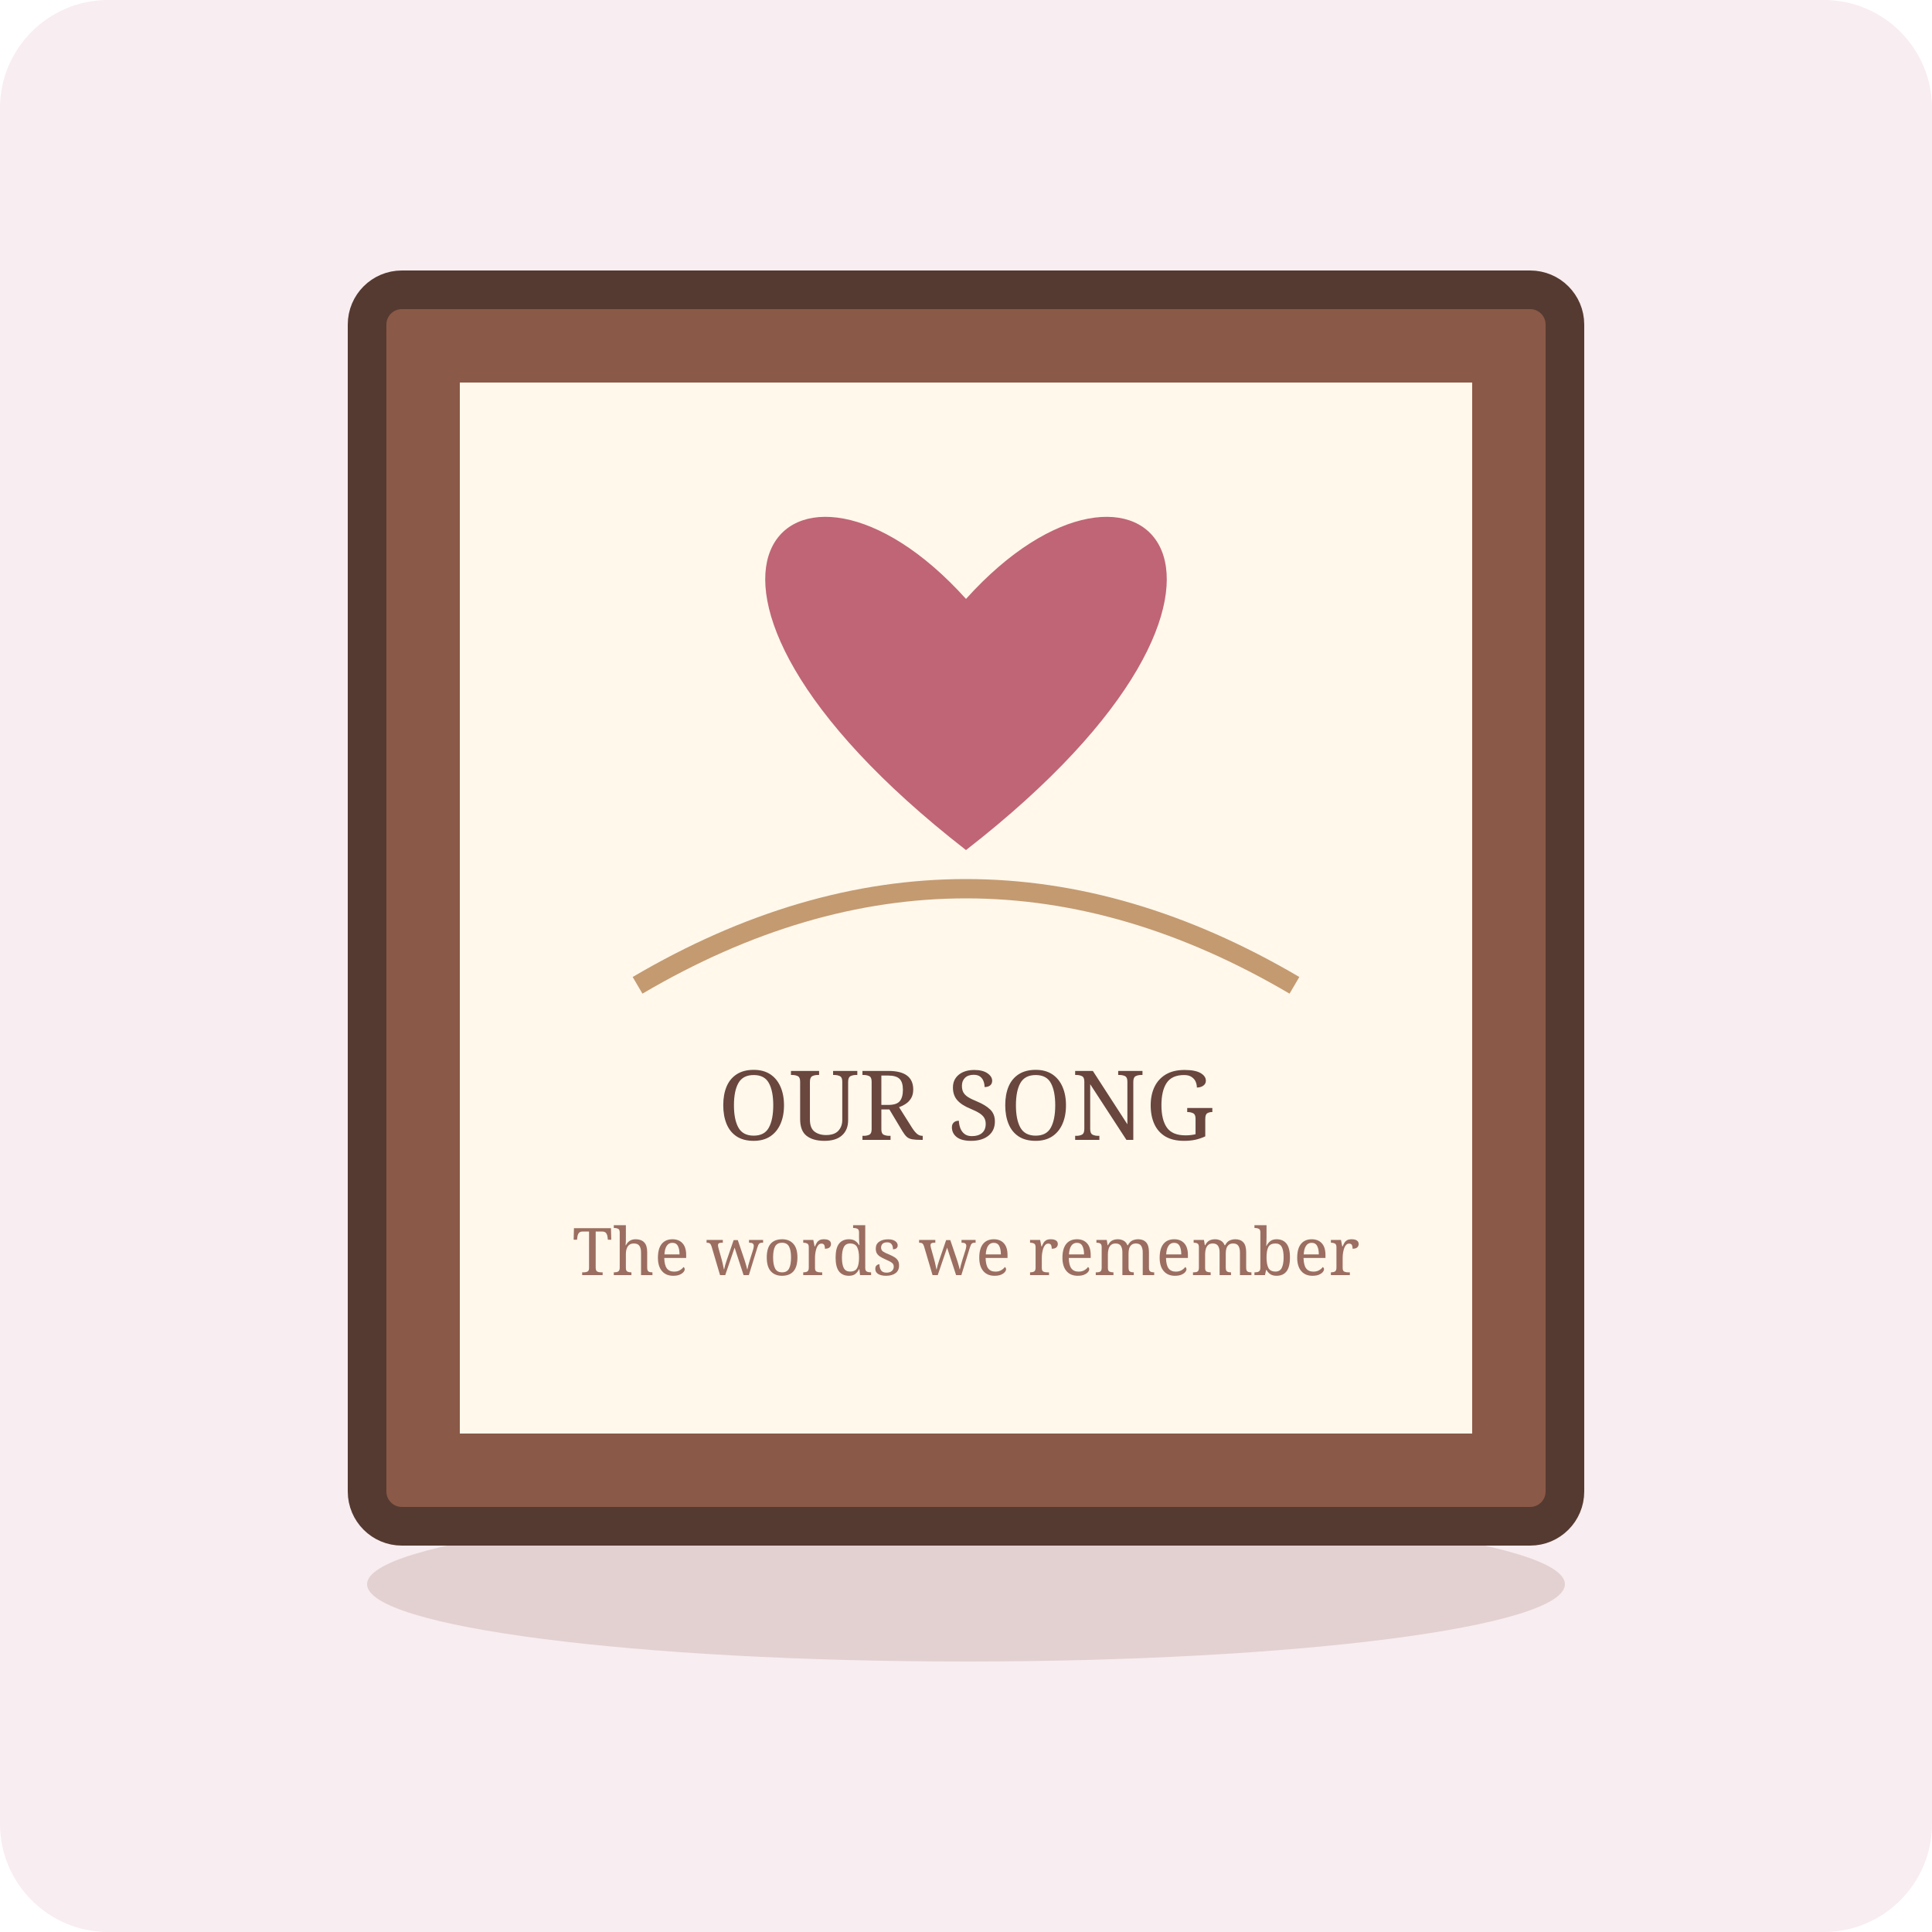
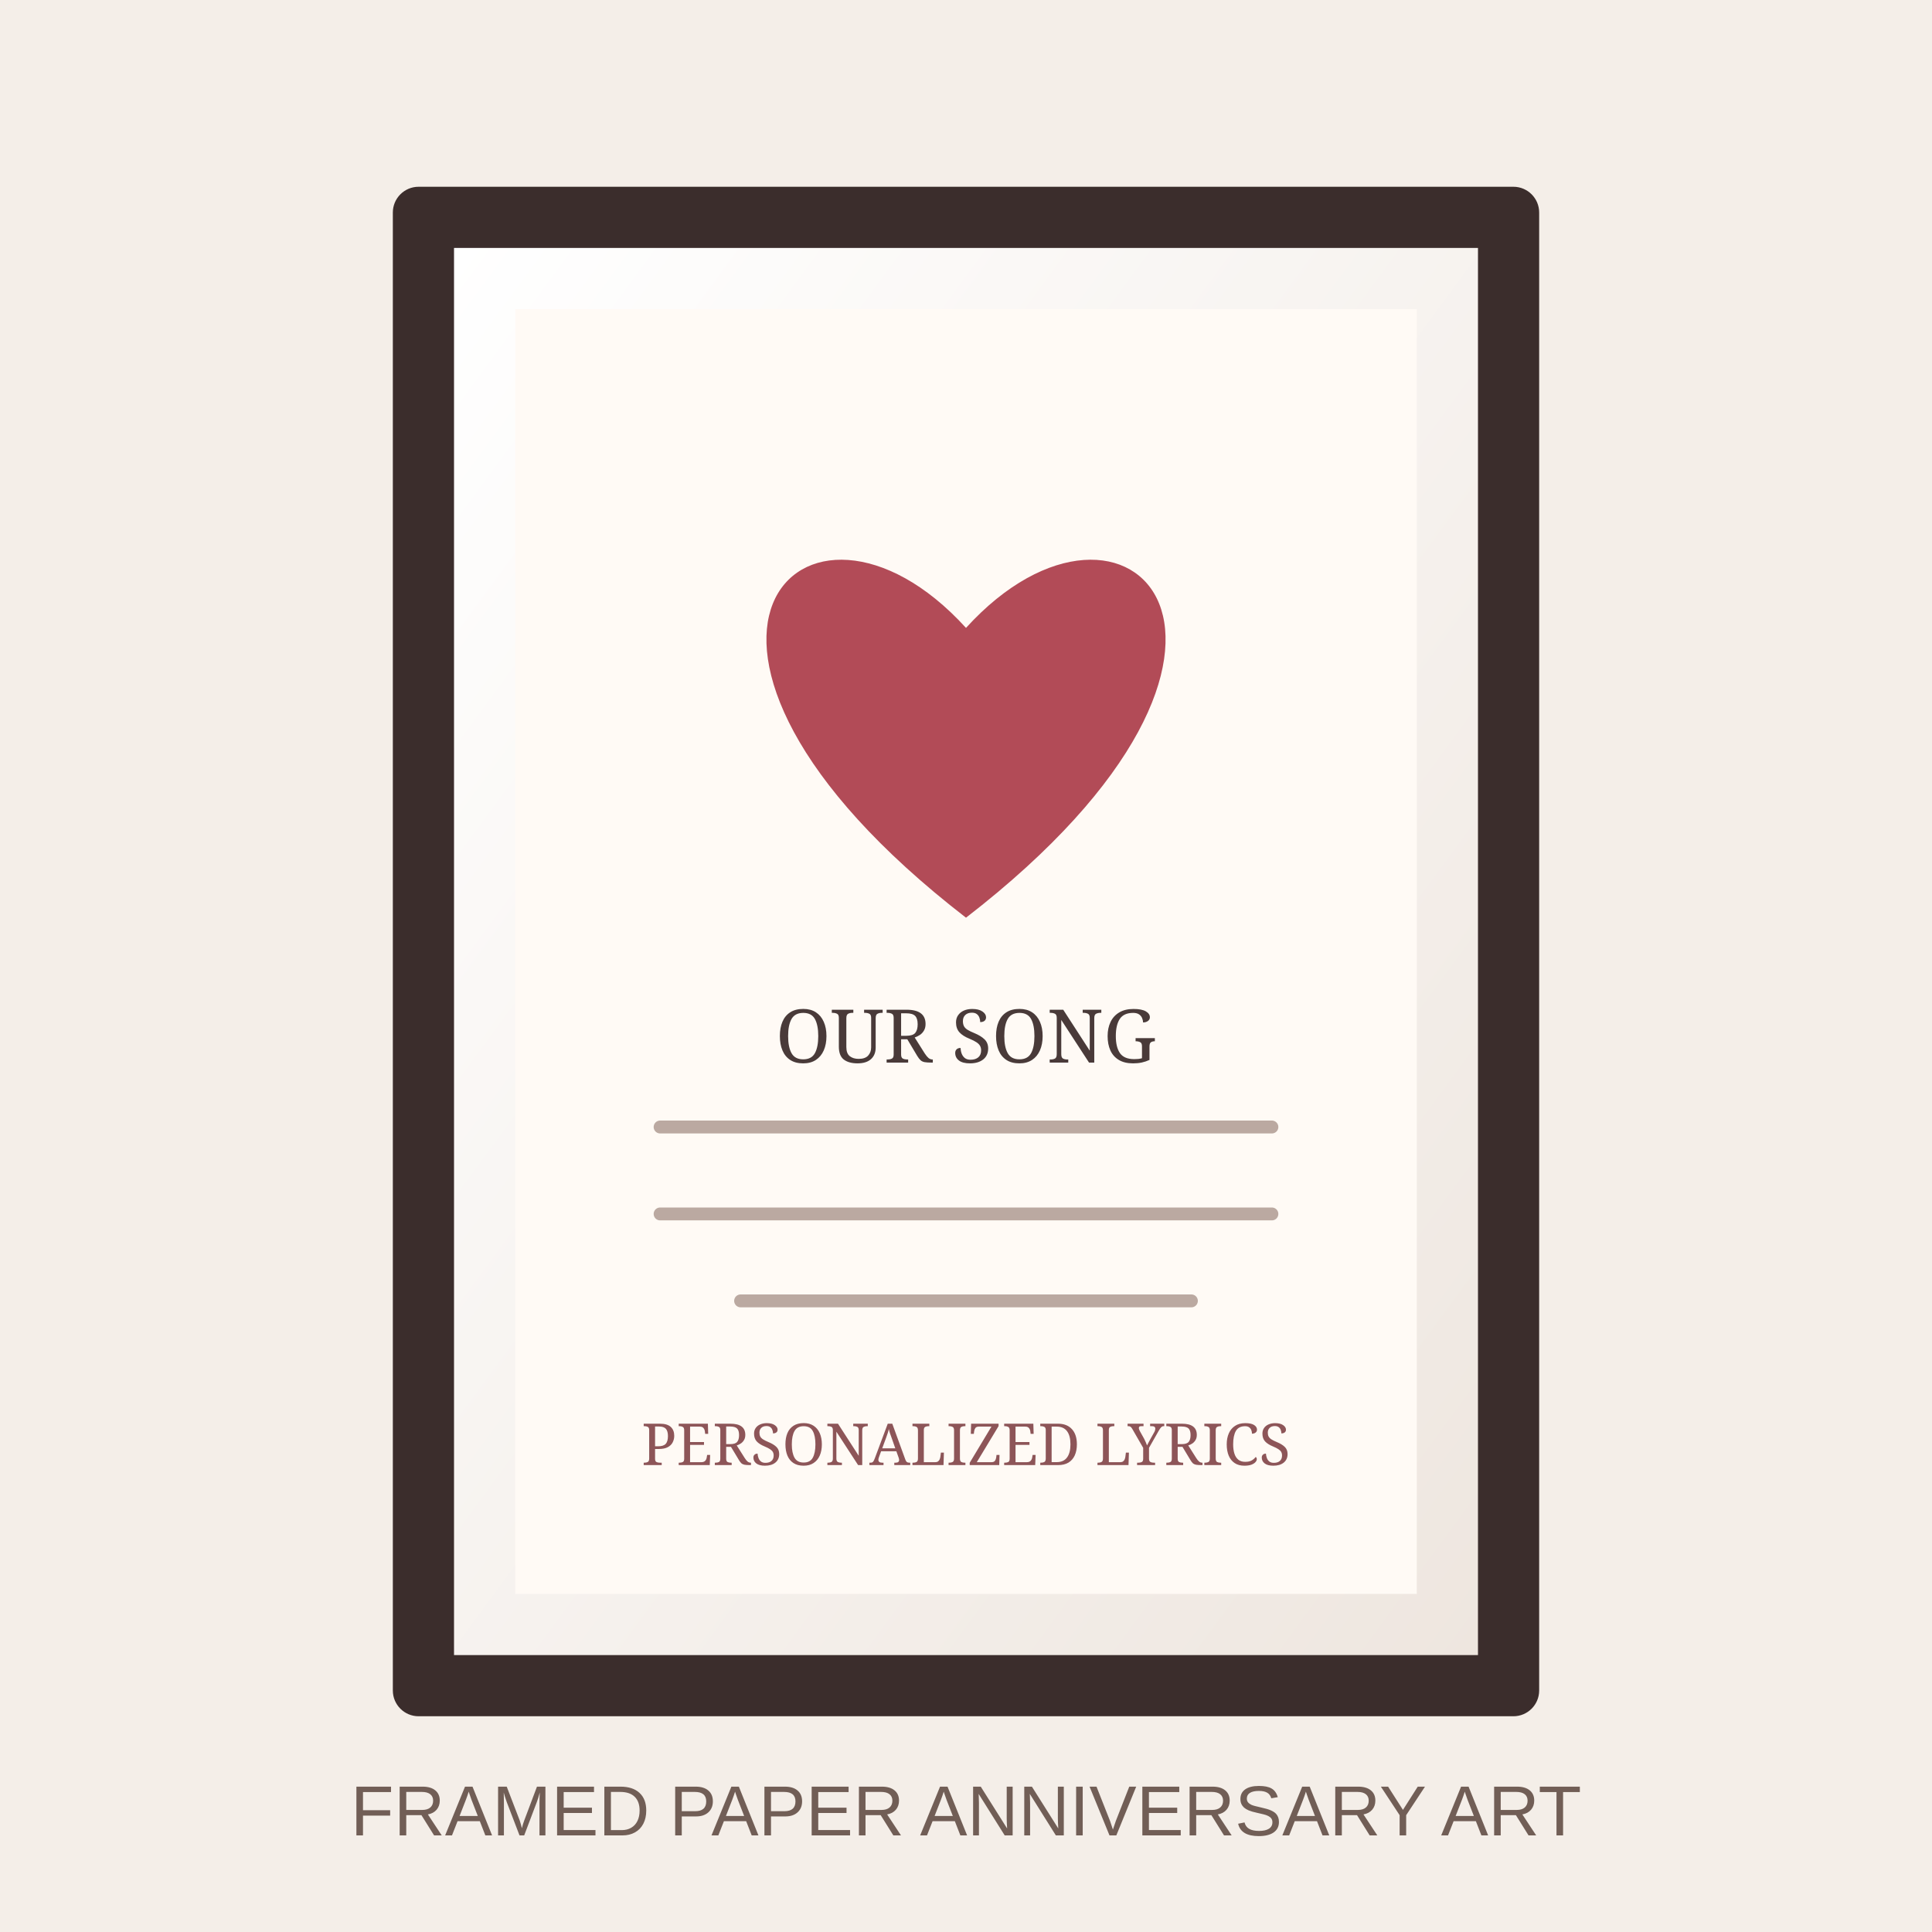
- <svg xmlns="http://www.w3.org/2000/svg" viewBox="0 0 500 500">
-   <rect width="500" height="500" rx="28" fill="#f8edf0" />
-   <ellipse cx="250" cy="410" rx="155" ry="20" fill="#e3d1d2" />
-   <rect x="95" y="75" width="310" height="320" rx="9" fill="#8b5947" stroke="#553a31" stroke-width="10" />
-   <rect x="119" y="99" width="262" height="272" fill="#fff8eb" />
-   <path d="M250 155 C205 105 160 150 250 220 C340 150 295 105 250 155Z" fill="#bf6576" />
-   <path d="M165 255 Q250 205 335 255" fill="none" stroke="#c49a71" stroke-width="5" />
-   <text x="250" y="295" text-anchor="middle" font-family="Georgia" font-size="25" fill="#69463e">OUR SONG</text>
-   <text x="250" y="330" text-anchor="middle" font-family="Georgia" font-size="17" fill="#9b6e61">The words we remember</text>
+ <svg xmlns="http://www.w3.org/2000/svg" viewBox="0 0 600 600">
+   <defs>
+     <linearGradient id="p" x2="1" y2="1">
+       <stop stop-color="#fff" />
+       <stop offset="1" stop-color="#eee6df" />
+     </linearGradient>
+   </defs>
+   <rect width="600" height="600" fill="#f4eee8" />
+   <rect x="122" y="58" width="356" height="475" rx="8" fill="#3b2d2c" />
+   <rect x="141" y="77" width="318" height="437" fill="url(#p)" />
+   <rect x="160" y="96" width="280" height="399" fill="#fffaf5" />
+   <path d="M300 195 C250 140 190 200 300 285 C410 200 350 140 300 195Z" fill="#b24b57" />
+   <text x="300" y="330" text-anchor="middle" font-family="Georgia" font-size="23" fill="#493a39">OUR SONG</text>
+   <path d="M205 350h190M205 377h190M230 404h140" stroke="#bba9a1" stroke-width="4" stroke-linecap="round" />
+   <text x="300" y="455" text-anchor="middle" font-family="Georgia" font-size="18" fill="#8d5558">PERSONALIZED LYRICS</text>
+   <text x="300" y="570" text-anchor="middle" font-family="Arial" font-size="22" fill="#715e56">FRAMED PAPER ANNIVERSARY ART</text>
</svg>
